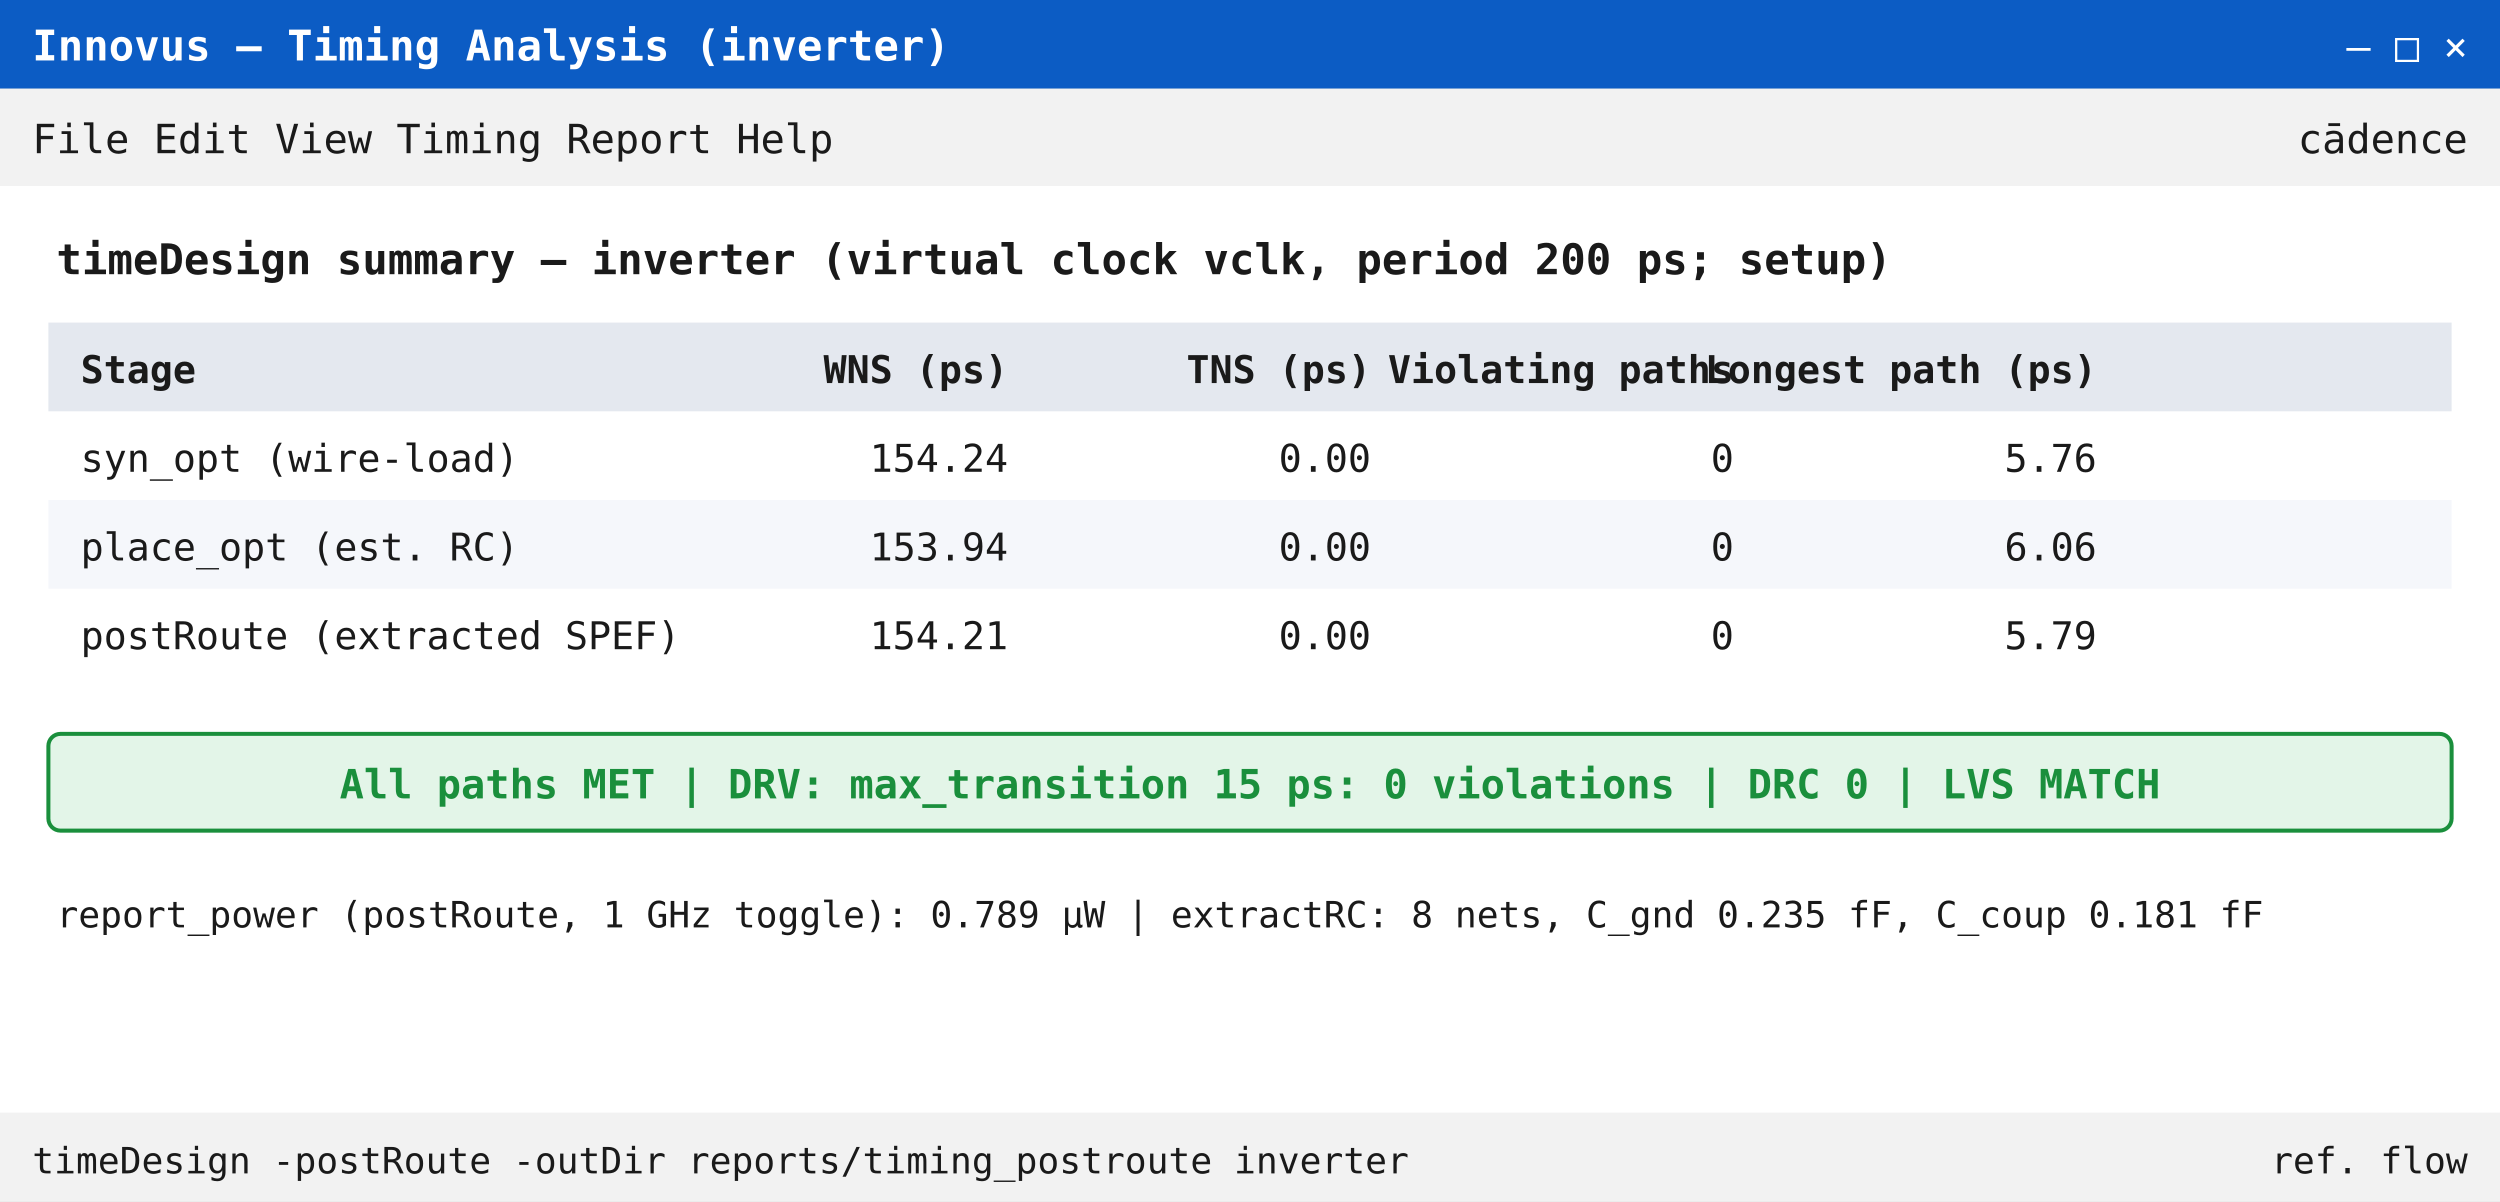
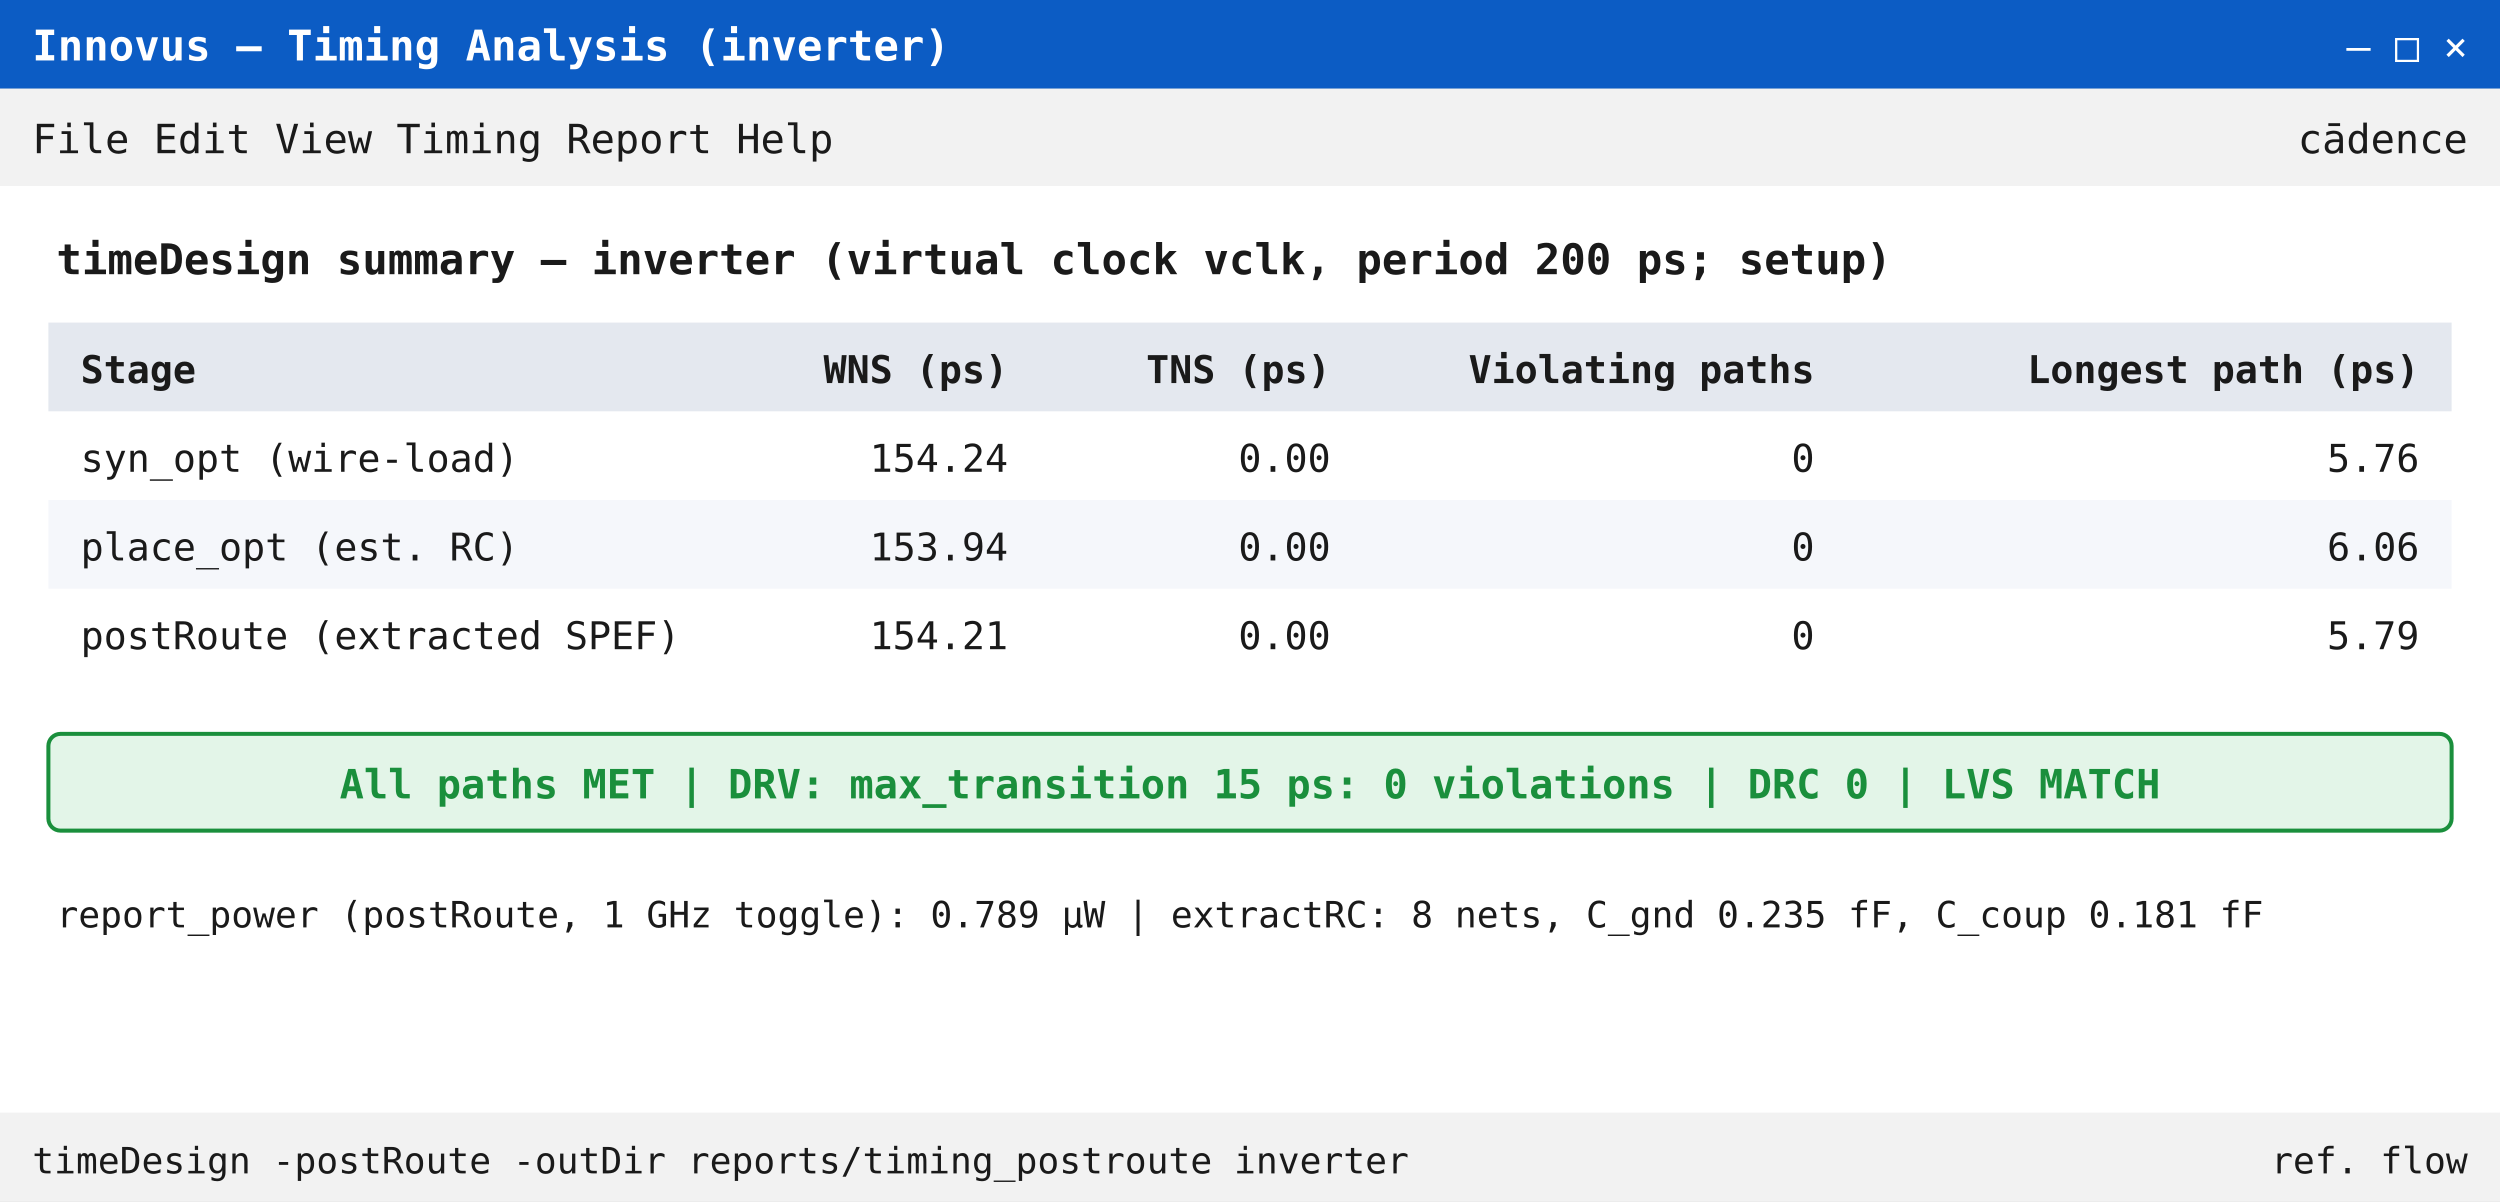
<svg xmlns="http://www.w3.org/2000/svg" viewBox="0 0 620 298" role="img" style="max-width:100%;height:auto;font-family:'DejaVu Sans Mono', 'Liberation Mono', Menlo, monospace">
  <rect width="620" height="298" fill="#d9d9d9" />
  <rect width="620" height="22" fill="#0c5cc4" />
  <text x="8" y="15" fill="#fff" font-size="10.5" font-weight="600">Innovus  –  Timing Analysis  (inverter)</text>
  <text x="612" y="15" fill="#fff" font-size="10" text-anchor="end">–  □  ×</text>
  <rect y="22" width="620" height="24" fill="#f2f2f2" />
  <text x="8" y="38" fill="#1a1a1a" font-size="10">File  Edit  View  Timing  Report  Help</text>
  <text x="612" y="38" fill="#1a1a1a" font-size="10" text-anchor="end">cādence</text>
  <g transform="translate(0,46)">
    <rect width="620" height="230" fill="#ffffff" />
    <text x="14" y="22" fill="#1a1a1a" font-size="10.5" font-weight="600">timeDesign summary  –  inverter   (virtual clock vclk, period 200 ps; setup)</text>
    <rect x="12" y="34" width="596" height="22" fill="#e4e8ef" />
    <text x="20" y="49" fill="#1a1a1a" font-size="9.5" font-weight="600" text-anchor="start">Stage</text>
    <text x="250" y="49" fill="#1a1a1a" font-size="9.5" font-weight="600" text-anchor="end">WNS (ps)</text>
-     <text x="340" y="49" fill="#1a1a1a" font-size="9.5" font-weight="600" text-anchor="end">TNS (ps)</text>
-     <text x="430" y="49" fill="#1a1a1a" font-size="9.5" font-weight="600" text-anchor="end">Violating paths</text>
-     <text x="520" y="49" fill="#1a1a1a" font-size="9.5" font-weight="600" text-anchor="end">Longest path (ps)</text>
+     <text x="330" y="49" fill="#1a1a1a" font-size="9.5" font-weight="600" text-anchor="end">TNS (ps)</text>
+     <text x="450" y="49" fill="#1a1a1a" font-size="9.5" font-weight="600" text-anchor="end">Violating paths</text>
+     <text x="600" y="49" fill="#1a1a1a" font-size="9.5" font-weight="600" text-anchor="end">Longest path (ps)</text>
    <text x="20" y="71" fill="#1a1a1a" font-size="9.5">syn_opt (wire-load)</text>
    <text x="250" y="71" fill="#1a1a1a" font-size="9.5" text-anchor="end">154.24</text>
-     <text x="340" y="71" fill="#1a1a1a" font-size="9.5" text-anchor="end">0.00</text>
-     <text x="430" y="71" fill="#1a1a1a" font-size="9.5" text-anchor="end">0</text>
-     <text x="520" y="71" fill="#1a1a1a" font-size="9.5" text-anchor="end">5.76</text>
+     <text x="330" y="71" fill="#1a1a1a" font-size="9.5" text-anchor="end">0.00</text>
+     <text x="450" y="71" fill="#1a1a1a" font-size="9.5" text-anchor="end">0</text>
+     <text x="600" y="71" fill="#1a1a1a" font-size="9.5" text-anchor="end">5.76</text>
    <rect x="12" y="78" width="596" height="22" fill="#f5f7fb" />
    <text x="20" y="93" fill="#1a1a1a" font-size="9.5">place_opt (est. RC)</text>
    <text x="250" y="93" fill="#1a1a1a" font-size="9.5" text-anchor="end">153.94</text>
-     <text x="340" y="93" fill="#1a1a1a" font-size="9.5" text-anchor="end">0.00</text>
-     <text x="430" y="93" fill="#1a1a1a" font-size="9.5" text-anchor="end">0</text>
-     <text x="520" y="93" fill="#1a1a1a" font-size="9.5" text-anchor="end">6.06</text>
+     <text x="330" y="93" fill="#1a1a1a" font-size="9.5" text-anchor="end">0.00</text>
+     <text x="450" y="93" fill="#1a1a1a" font-size="9.5" text-anchor="end">0</text>
+     <text x="600" y="93" fill="#1a1a1a" font-size="9.5" text-anchor="end">6.06</text>
    <text x="20" y="115" fill="#1a1a1a" font-size="9.5">postRoute (extracted SPEF)</text>
    <text x="250" y="115" fill="#1a1a1a" font-size="9.5" text-anchor="end">154.21</text>
-     <text x="340" y="115" fill="#1a1a1a" font-size="9.5" text-anchor="end">0.00</text>
-     <text x="430" y="115" fill="#1a1a1a" font-size="9.5" text-anchor="end">0</text>
-     <text x="520" y="115" fill="#1a1a1a" font-size="9.5" text-anchor="end">5.79</text>
+     <text x="330" y="115" fill="#1a1a1a" font-size="9.5" text-anchor="end">0.00</text>
+     <text x="450" y="115" fill="#1a1a1a" font-size="9.5" text-anchor="end">0</text>
+     <text x="600" y="115" fill="#1a1a1a" font-size="9.5" text-anchor="end">5.79</text>
    <rect x="12" y="136" width="596" height="24" rx="3" fill="#e3f5e8" stroke="#1a8f3c" />
    <text x="310" y="152" fill="#1a8f3c" font-size="10" text-anchor="middle" font-weight="700">All paths MET   |   DRV: max_transition 15 ps: 0 violations   |   DRC 0   |   LVS MATCH</text>
    <text x="14" y="184" fill="#1a1a1a" font-size="9">report_power (postRoute, 1 GHz toggle): 0.789 µW   |   extractRC: 8 nets, C_gnd 0.235 fF, C_coup 0.181 fF</text>
  </g>
  <rect y="276" width="620" height="22" fill="#f2f2f2" />
  <text x="8" y="291" fill="#1a1a1a" font-size="9">timeDesign -postRoute -outDir reports/timing_postroute   inverter</text>
  <text x="612" y="291" fill="#1a1a1a" font-size="9" text-anchor="end">ref. flow</text>
</svg>
